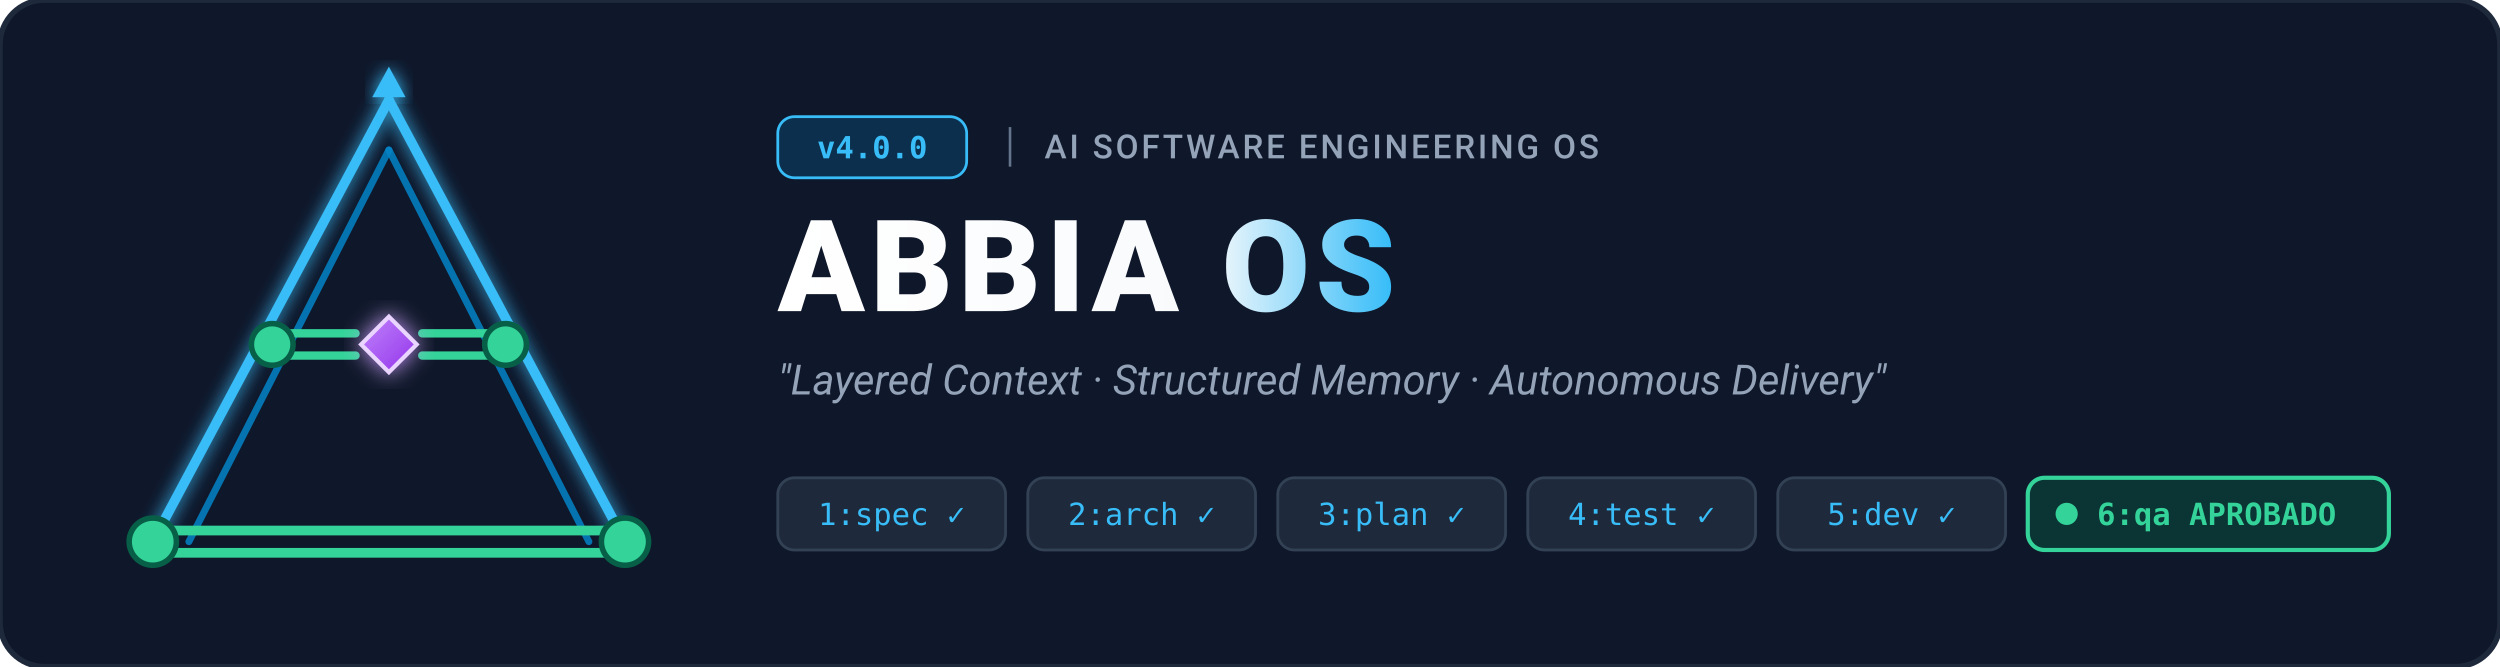
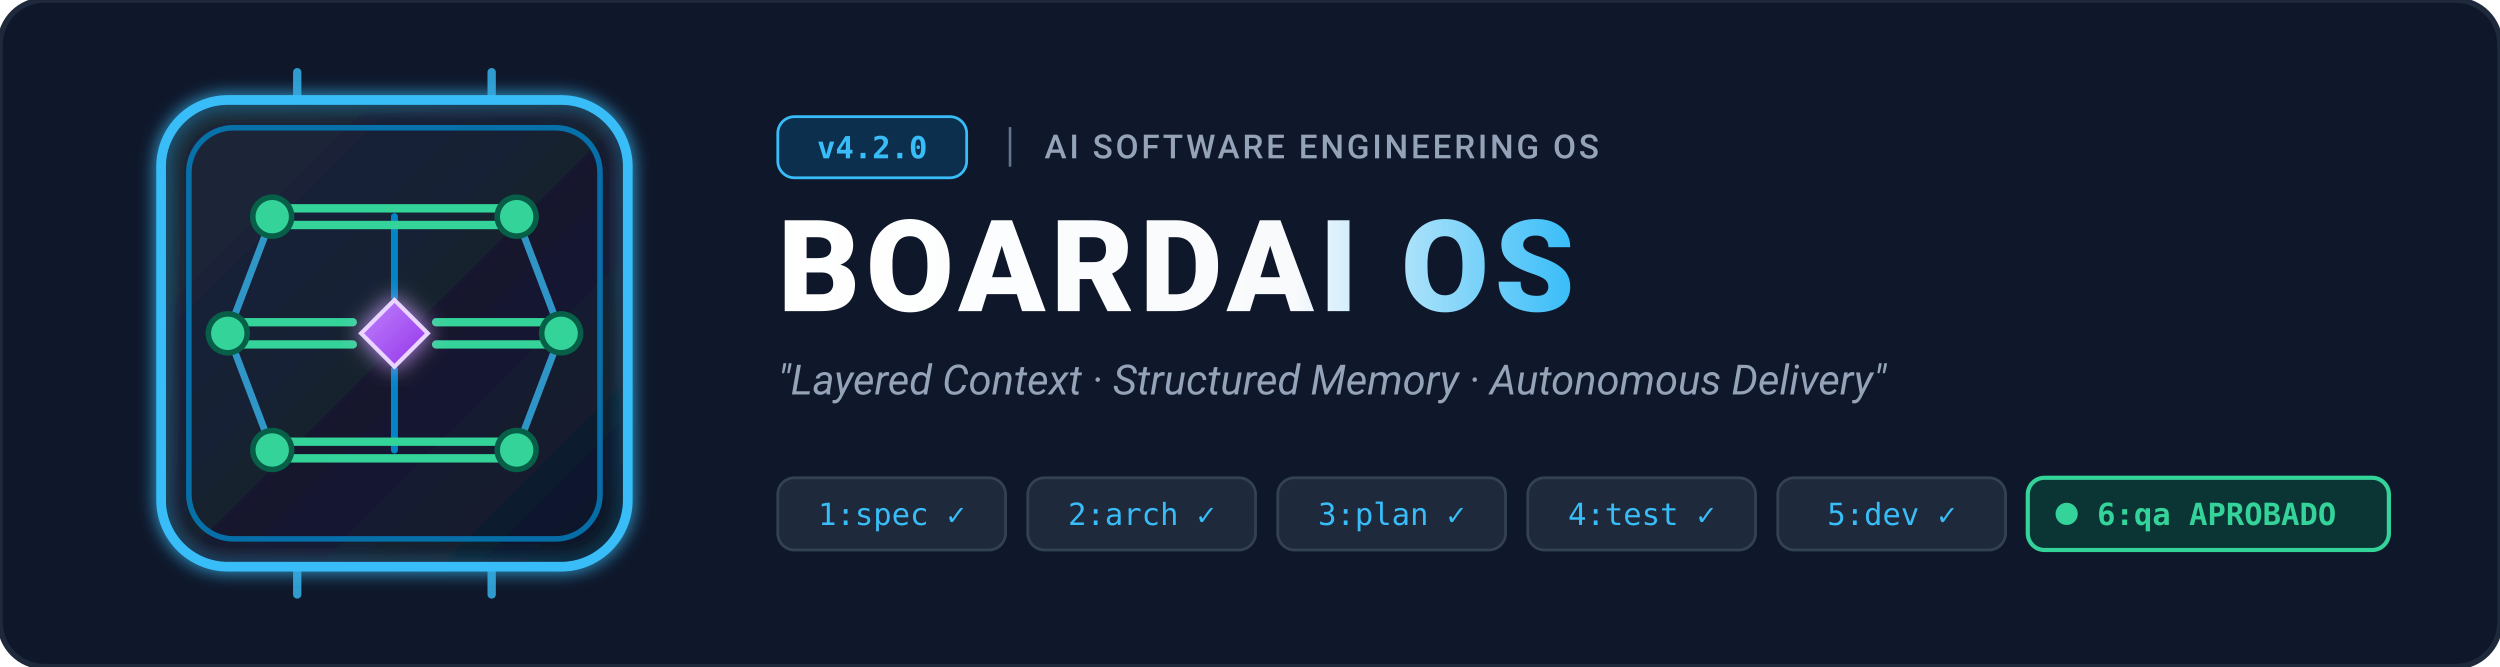
<svg xmlns="http://www.w3.org/2000/svg" viewBox="0 0 900 240" width="100%" height="100%">
  <defs>
    <linearGradient id="skyGrad" x1="0%" y1="0%" x2="100%" y2="100%">
      <stop offset="0%" stop-color="#38bdf8" />
      <stop offset="100%" stop-color="#0284c7" />
    </linearGradient>
    <linearGradient id="emeraldGrad" x1="0%" y1="0%" x2="100%" y2="0%">
      <stop offset="0%" stop-color="#34d399" />
      <stop offset="100%" stop-color="#10b981" />
    </linearGradient>
    <linearGradient id="purpleGrad" x1="0%" y1="0%" x2="100%" y2="100%">
      <stop offset="0%" stop-color="#c084fc" />
      <stop offset="100%" stop-color="#9333ea" />
    </linearGradient>
    <linearGradient id="titleGrad" x1="0%" y1="0%" x2="100%" y2="0%">
      <stop offset="0%" stop-color="#ffffff" />
-       <stop offset="70%" stop-color="#f8fafc" />
+       <stop offset="65%" stop-color="#f8fafc" />
      <stop offset="100%" stop-color="#38bdf8" />
+     </linearGradient>
+     <linearGradient id="boardGrad" x1="0%" y1="0%" x2="100%" y2="100%">
+       <stop offset="0%" stop-color="#1e293b" stop-opacity="0.7" />
+       <stop offset="100%" stop-color="#0f172a" stop-opacity="0.9" />
    </linearGradient>
    <filter id="skyGlow" x="-20%" y="-20%" width="140%" height="140%">
      <feGaussianBlur stdDeviation="3" result="blur" />
      <feComposite in="SourceGraphic" in2="blur" operator="over" />
    </filter>
    <filter id="purpleGlow" x="-30%" y="-30%" width="160%" height="160%">
      <feGaussianBlur stdDeviation="4" result="blur" />
      <feComposite in="SourceGraphic" in2="blur" operator="over" />
    </filter>
  </defs>
  <style>
    .font-title { font-family: -apple-system, BlinkMacSystemFont, 'Segoe UI', Roboto, 'Helvetica Neue', Arial, sans-serif; font-weight: 800; }
    .font-mono { font-family: 'JetBrains Mono', 'Fira Code', 'Menlo', 'Monaco', monospace; }
    .font-sans { font-family: -apple-system, BlinkMacSystemFont, 'Segoe UI', Roboto, 'Helvetica Neue', Arial, sans-serif; }
  </style>
  <rect width="900" height="240" rx="16" fill="#0f172a" stroke="#1e293b" stroke-width="2" />
-   <g transform="translate(20, 0)">
-     <line x1="120" y1="36" x2="35" y2="195" stroke="#38bdf8" stroke-width="3.5" stroke-linecap="round" filter="url(#skyGlow)" />
-     <line x1="120" y1="54" x2="48" y2="195" stroke="#0284c7" stroke-width="2.5" stroke-linecap="round" opacity="0.85" />
-     <line x1="120" y1="36" x2="205" y2="195" stroke="#38bdf8" stroke-width="3.5" stroke-linecap="round" filter="url(#skyGlow)" />
-     <line x1="120" y1="54" x2="192" y2="195" stroke="#0284c7" stroke-width="2.5" stroke-linecap="round" opacity="0.85" />
-     <polygon points="120,24 114,35 126,35" fill="#38bdf8" filter="url(#skyGlow)" />
-     <line x1="78" y1="120" x2="108" y2="120" stroke="#34d399" stroke-width="3" stroke-linecap="round" />
-     <line x1="78" y1="128" x2="108" y2="128" stroke="#34d399" stroke-width="3" stroke-linecap="round" />
-     <line x1="132" y1="120" x2="162" y2="120" stroke="#34d399" stroke-width="3" stroke-linecap="round" />
-     <line x1="132" y1="128" x2="162" y2="128" stroke="#34d399" stroke-width="3" stroke-linecap="round" />
-     <circle cx="78" cy="124" r="7.5" fill="#34d399" stroke="#065f46" stroke-width="2" />
-     <circle cx="162" cy="124" r="7.5" fill="#34d399" stroke="#065f46" stroke-width="2" />
-     <polygon points="120,114 130,124 120,134 110,124" fill="url(#purpleGrad)" stroke="#e9d5ff" stroke-width="1.5" filter="url(#purpleGlow)" />
-     <line x1="35" y1="191" x2="205" y2="191" stroke="#34d399" stroke-width="3.5" stroke-linecap="round" />
-     <line x1="35" y1="199" x2="205" y2="199" stroke="#34d399" stroke-width="3.5" stroke-linecap="round" />
-     <circle cx="35" cy="195" r="8.5" fill="#34d399" stroke="#065f46" stroke-width="2" />
-     <circle cx="205" cy="195" r="8.5" fill="#34d399" stroke="#065f46" stroke-width="2" />
+   <g transform="translate(22, 0)">
+     <line x1="85" y1="26" x2="85" y2="36" stroke="#38bdf8" stroke-width="3" stroke-linecap="round" opacity="0.8" />
+     <line x1="120" y1="22" x2="120" y2="36" stroke="#38bdf8" stroke-width="3" stroke-linecap="round" filter="url(#skyGlow)" />
+     <line x1="155" y1="26" x2="155" y2="36" stroke="#38bdf8" stroke-width="3" stroke-linecap="round" opacity="0.8" />
+     <line x1="85" y1="204" x2="85" y2="214" stroke="#38bdf8" stroke-width="3" stroke-linecap="round" opacity="0.8" />
+     <line x1="120" y1="204" x2="120" y2="218" stroke="#38bdf8" stroke-width="3" stroke-linecap="round" filter="url(#skyGlow)" />
+     <line x1="155" y1="204" x2="155" y2="214" stroke="#38bdf8" stroke-width="3" stroke-linecap="round" opacity="0.8" />
+     <rect x="36" y="36" width="168" height="168" rx="24" fill="url(#boardGrad)" stroke="#38bdf8" stroke-width="3.5" filter="url(#skyGlow)" />
+     <rect x="46" y="46" width="148" height="148" rx="16" fill="none" stroke="#0284c7" stroke-width="2" opacity="0.8" />
+     <polyline points="76,78 60,120 76,162" fill="none" stroke="#38bdf8" stroke-width="2.5" stroke-linecap="round" stroke-linejoin="round" opacity="0.75" />
+     <polyline points="164,78 180,120 164,162" fill="none" stroke="#38bdf8" stroke-width="2.5" stroke-linecap="round" stroke-linejoin="round" opacity="0.75" />
+     <line x1="120" y1="78" x2="120" y2="107" stroke="#0284c7" stroke-width="2.5" stroke-linecap="round" />
+     <line x1="120" y1="133" x2="120" y2="162" stroke="#0284c7" stroke-width="2.5" stroke-linecap="round" />
+     <line x1="76" y1="75" x2="164" y2="75" stroke="#34d399" stroke-width="3" stroke-linecap="round" />
+     <line x1="76" y1="81" x2="164" y2="81" stroke="#34d399" stroke-width="3" stroke-linecap="round" />
+     <line x1="60" y1="116" x2="105" y2="116" stroke="#34d399" stroke-width="3" stroke-linecap="round" />
+     <line x1="60" y1="124" x2="105" y2="124" stroke="#34d399" stroke-width="3" stroke-linecap="round" />
+     <line x1="135" y1="116" x2="180" y2="116" stroke="#34d399" stroke-width="3" stroke-linecap="round" />
+     <line x1="135" y1="124" x2="180" y2="124" stroke="#34d399" stroke-width="3" stroke-linecap="round" />
+     <line x1="76" y1="159" x2="164" y2="159" stroke="#34d399" stroke-width="3" stroke-linecap="round" />
+     <line x1="76" y1="165" x2="164" y2="165" stroke="#34d399" stroke-width="3" stroke-linecap="round" />
+     <circle cx="76" cy="78" r="7" fill="#34d399" stroke="#065f46" stroke-width="2" />
+     <circle cx="164" cy="78" r="7" fill="#34d399" stroke="#065f46" stroke-width="2" />
+     <circle cx="60" cy="120" r="7" fill="#34d399" stroke="#065f46" stroke-width="2" />
+     <circle cx="180" cy="120" r="7" fill="#34d399" stroke="#065f46" stroke-width="2" />
+     <circle cx="76" cy="162" r="7" fill="#34d399" stroke="#065f46" stroke-width="2" />
+     <circle cx="164" cy="162" r="7" fill="#34d399" stroke="#065f46" stroke-width="2" />
+     <polygon points="120,108 132,120 120,132 108,120" fill="url(#purpleGrad)" stroke="#e9d5ff" stroke-width="1.5" filter="url(#purpleGlow)" />
  </g>
  <g transform="translate(280, 0)">
    <g transform="translate(0, 42)">
      <rect width="68" height="22" rx="6" fill="#0369a1" fill-opacity="0.3" stroke="#38bdf8" stroke-width="1" />
-       <text x="34" y="15" fill="#38bdf8" class="font-mono" font-size="11" font-weight="700" text-anchor="middle">v4.0.0</text>
+       <text x="34" y="15" fill="#38bdf8" class="font-mono" font-size="11" font-weight="700" text-anchor="middle">v4.2.0</text>
      <text x="80" y="15" fill="#64748b" class="font-mono" font-size="12">│</text>
      <text x="96" y="15" fill="#94a3b8" class="font-sans" font-size="12" font-weight="500" letter-spacing="1">AI SOFTWARE ENGINEERING OS</text>
    </g>
-     <text x="0" y="112" fill="url(#titleGrad)" class="font-title" font-size="46" letter-spacing="2">ABBIA OS</text>
+     <text x="0" y="112" fill="url(#titleGrad)" class="font-title" font-size="46" letter-spacing="2">BOARDAI OS</text>
    <text x="0" y="142" fill="#94a3b8" class="font-sans" font-size="15" font-style="italic" font-weight="400">
      "Layered Context · Structured Memory · Autonomous Delivery"
    </text>
    <g transform="translate(0, 172)">
      <rect x="0" y="0" width="82" height="26" rx="6" fill="#1e293b" stroke="#334155" stroke-width="1" />
      <text x="41" y="17" fill="#38bdf8" class="font-mono" font-size="11" text-anchor="middle">1:spec ✓</text>
      <rect x="90" y="0" width="82" height="26" rx="6" fill="#1e293b" stroke="#334155" stroke-width="1" />
      <text x="131" y="17" fill="#38bdf8" class="font-mono" font-size="11" text-anchor="middle">2:arch ✓</text>
      <rect x="180" y="0" width="82" height="26" rx="6" fill="#1e293b" stroke="#334155" stroke-width="1" />
      <text x="221" y="17" fill="#38bdf8" class="font-mono" font-size="11" text-anchor="middle">3:plan ✓</text>
      <rect x="270" y="0" width="82" height="26" rx="6" fill="#1e293b" stroke="#334155" stroke-width="1" />
      <text x="311" y="17" fill="#38bdf8" class="font-mono" font-size="11" text-anchor="middle">4:test ✓</text>
      <rect x="360" y="0" width="82" height="26" rx="6" fill="#1e293b" stroke="#334155" stroke-width="1" />
      <text x="401" y="17" fill="#38bdf8" class="font-mono" font-size="11" text-anchor="middle">5:dev ✓</text>
      <rect x="450" y="0" width="130" height="26" rx="6" fill="#065f46" fill-opacity="0.4" stroke="#34d399" stroke-width="1.5" />
      <circle cx="464" cy="13" r="4" fill="#34d399" />
      <text x="518" y="17" fill="#34d399" class="font-mono" font-size="11" font-weight="700" text-anchor="middle">6:qa APROBADO</text>
    </g>
  </g>
</svg>
